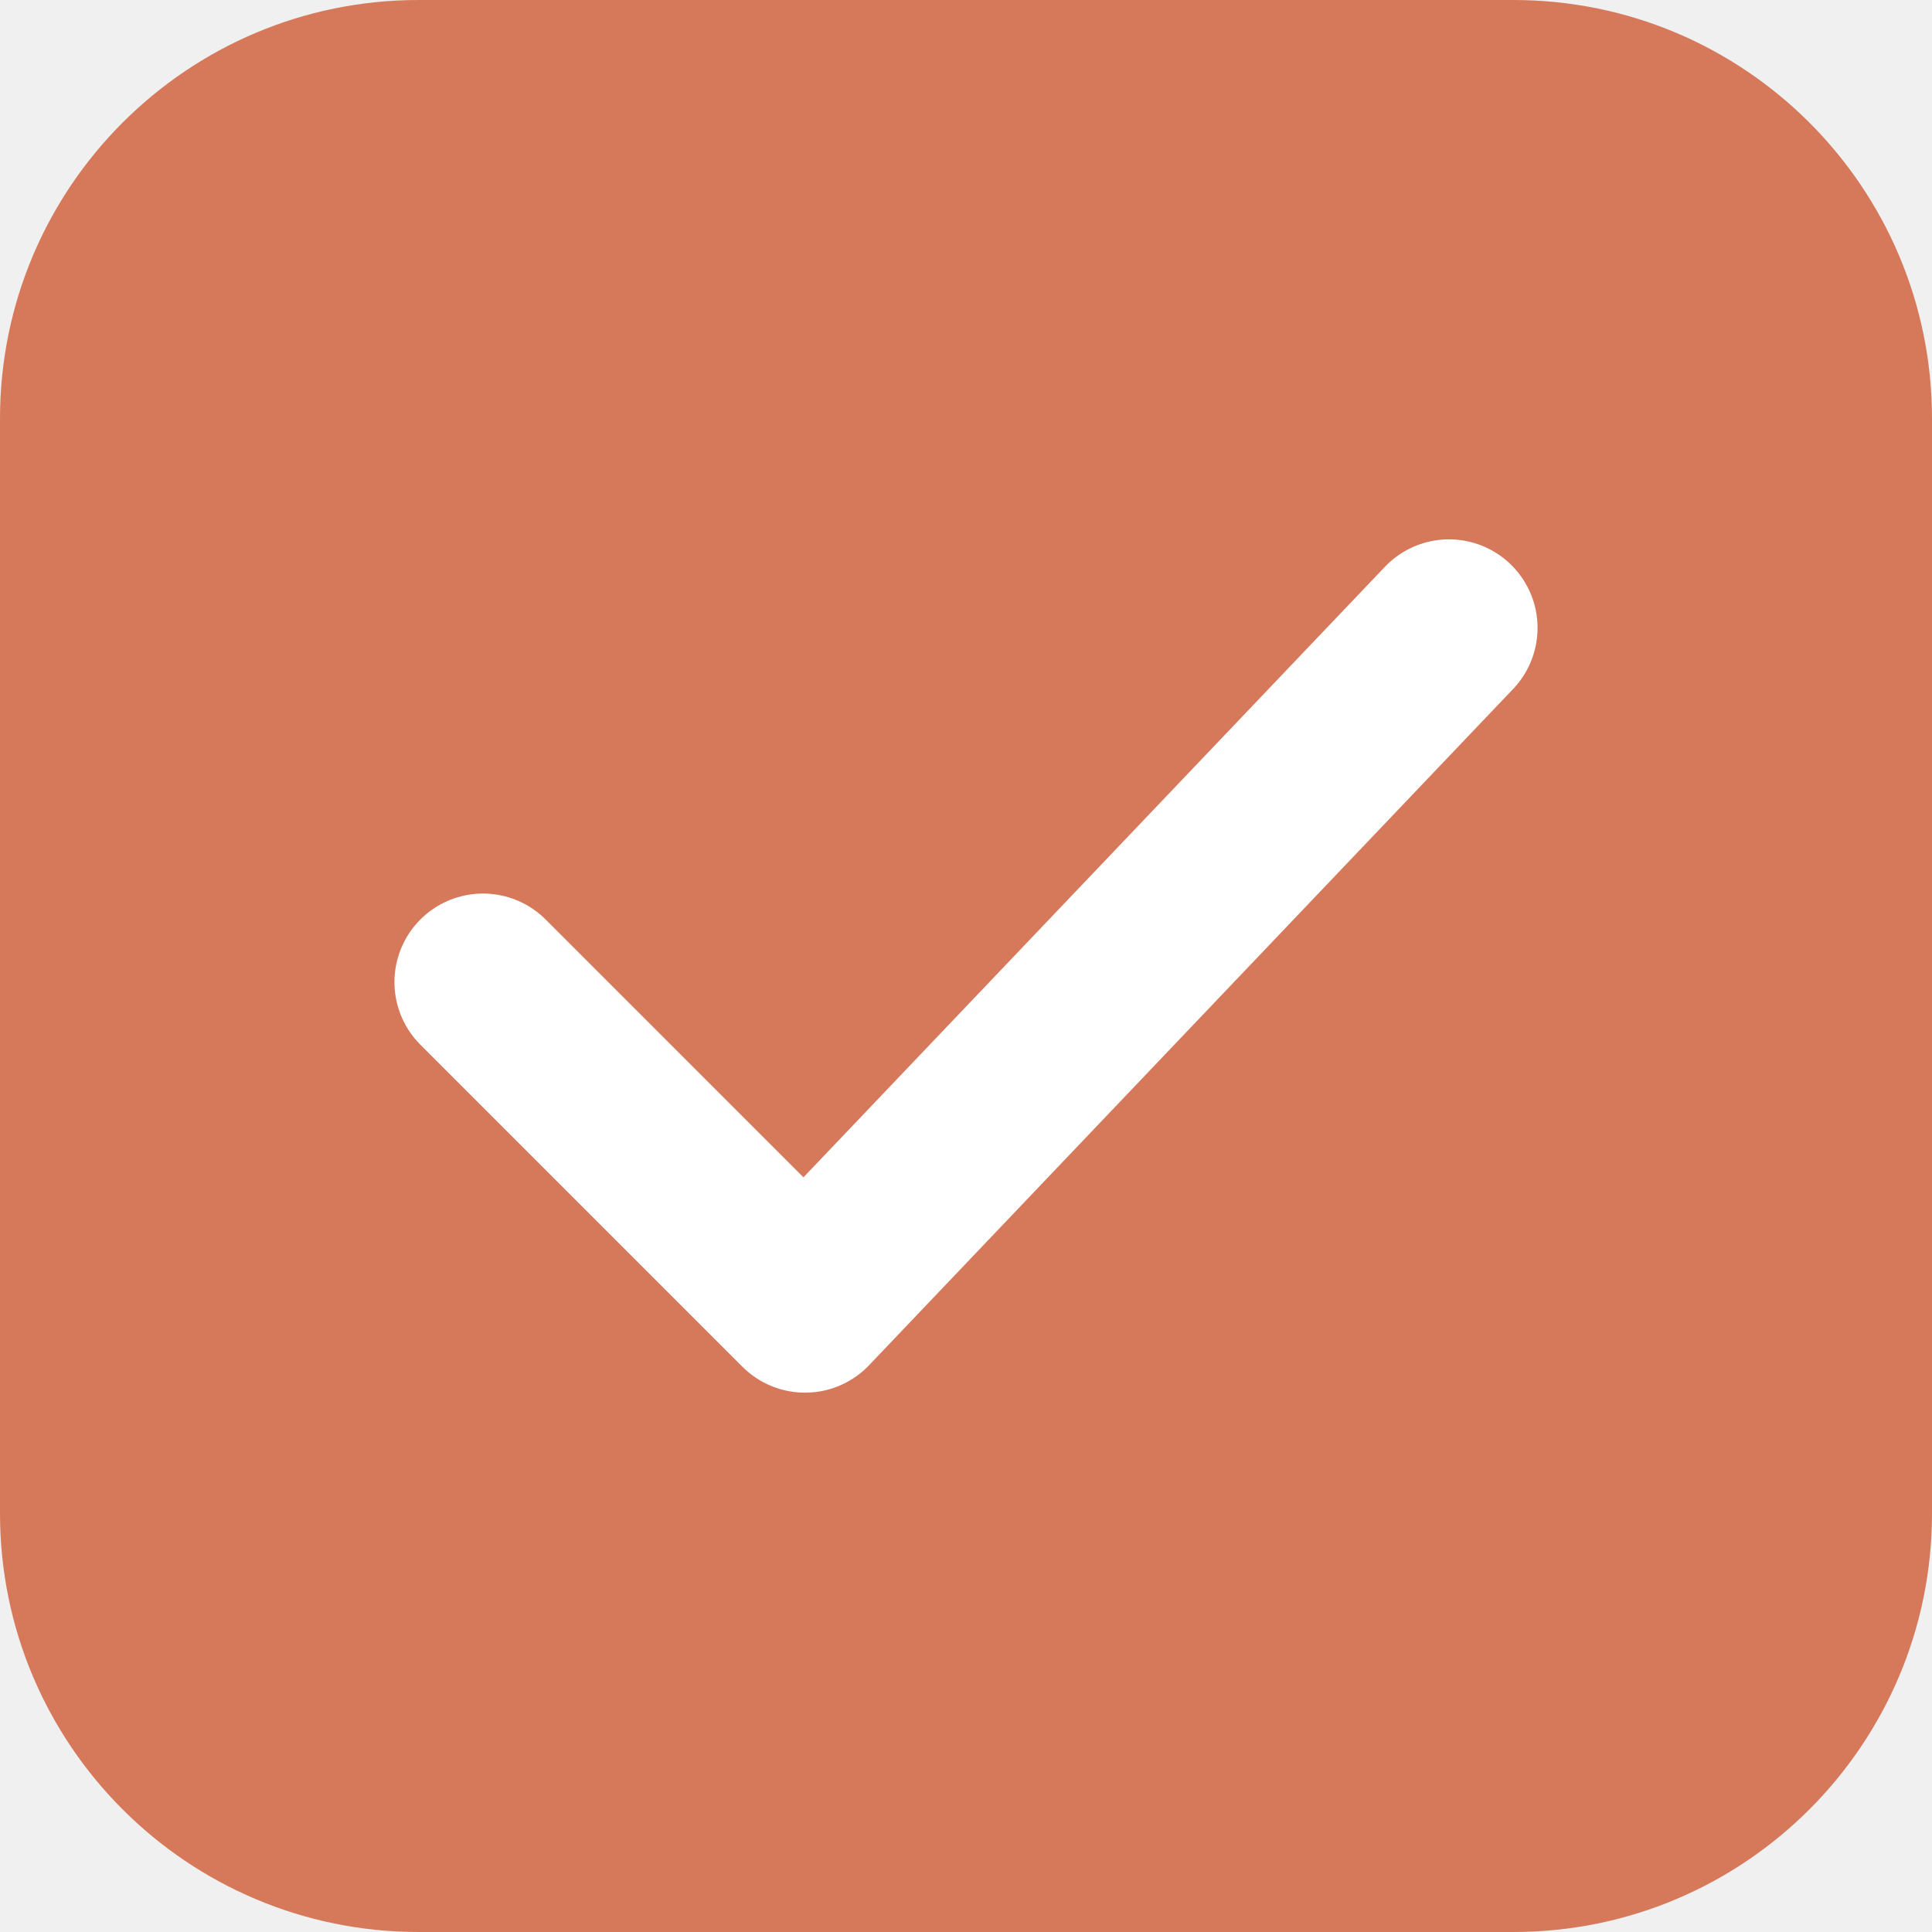
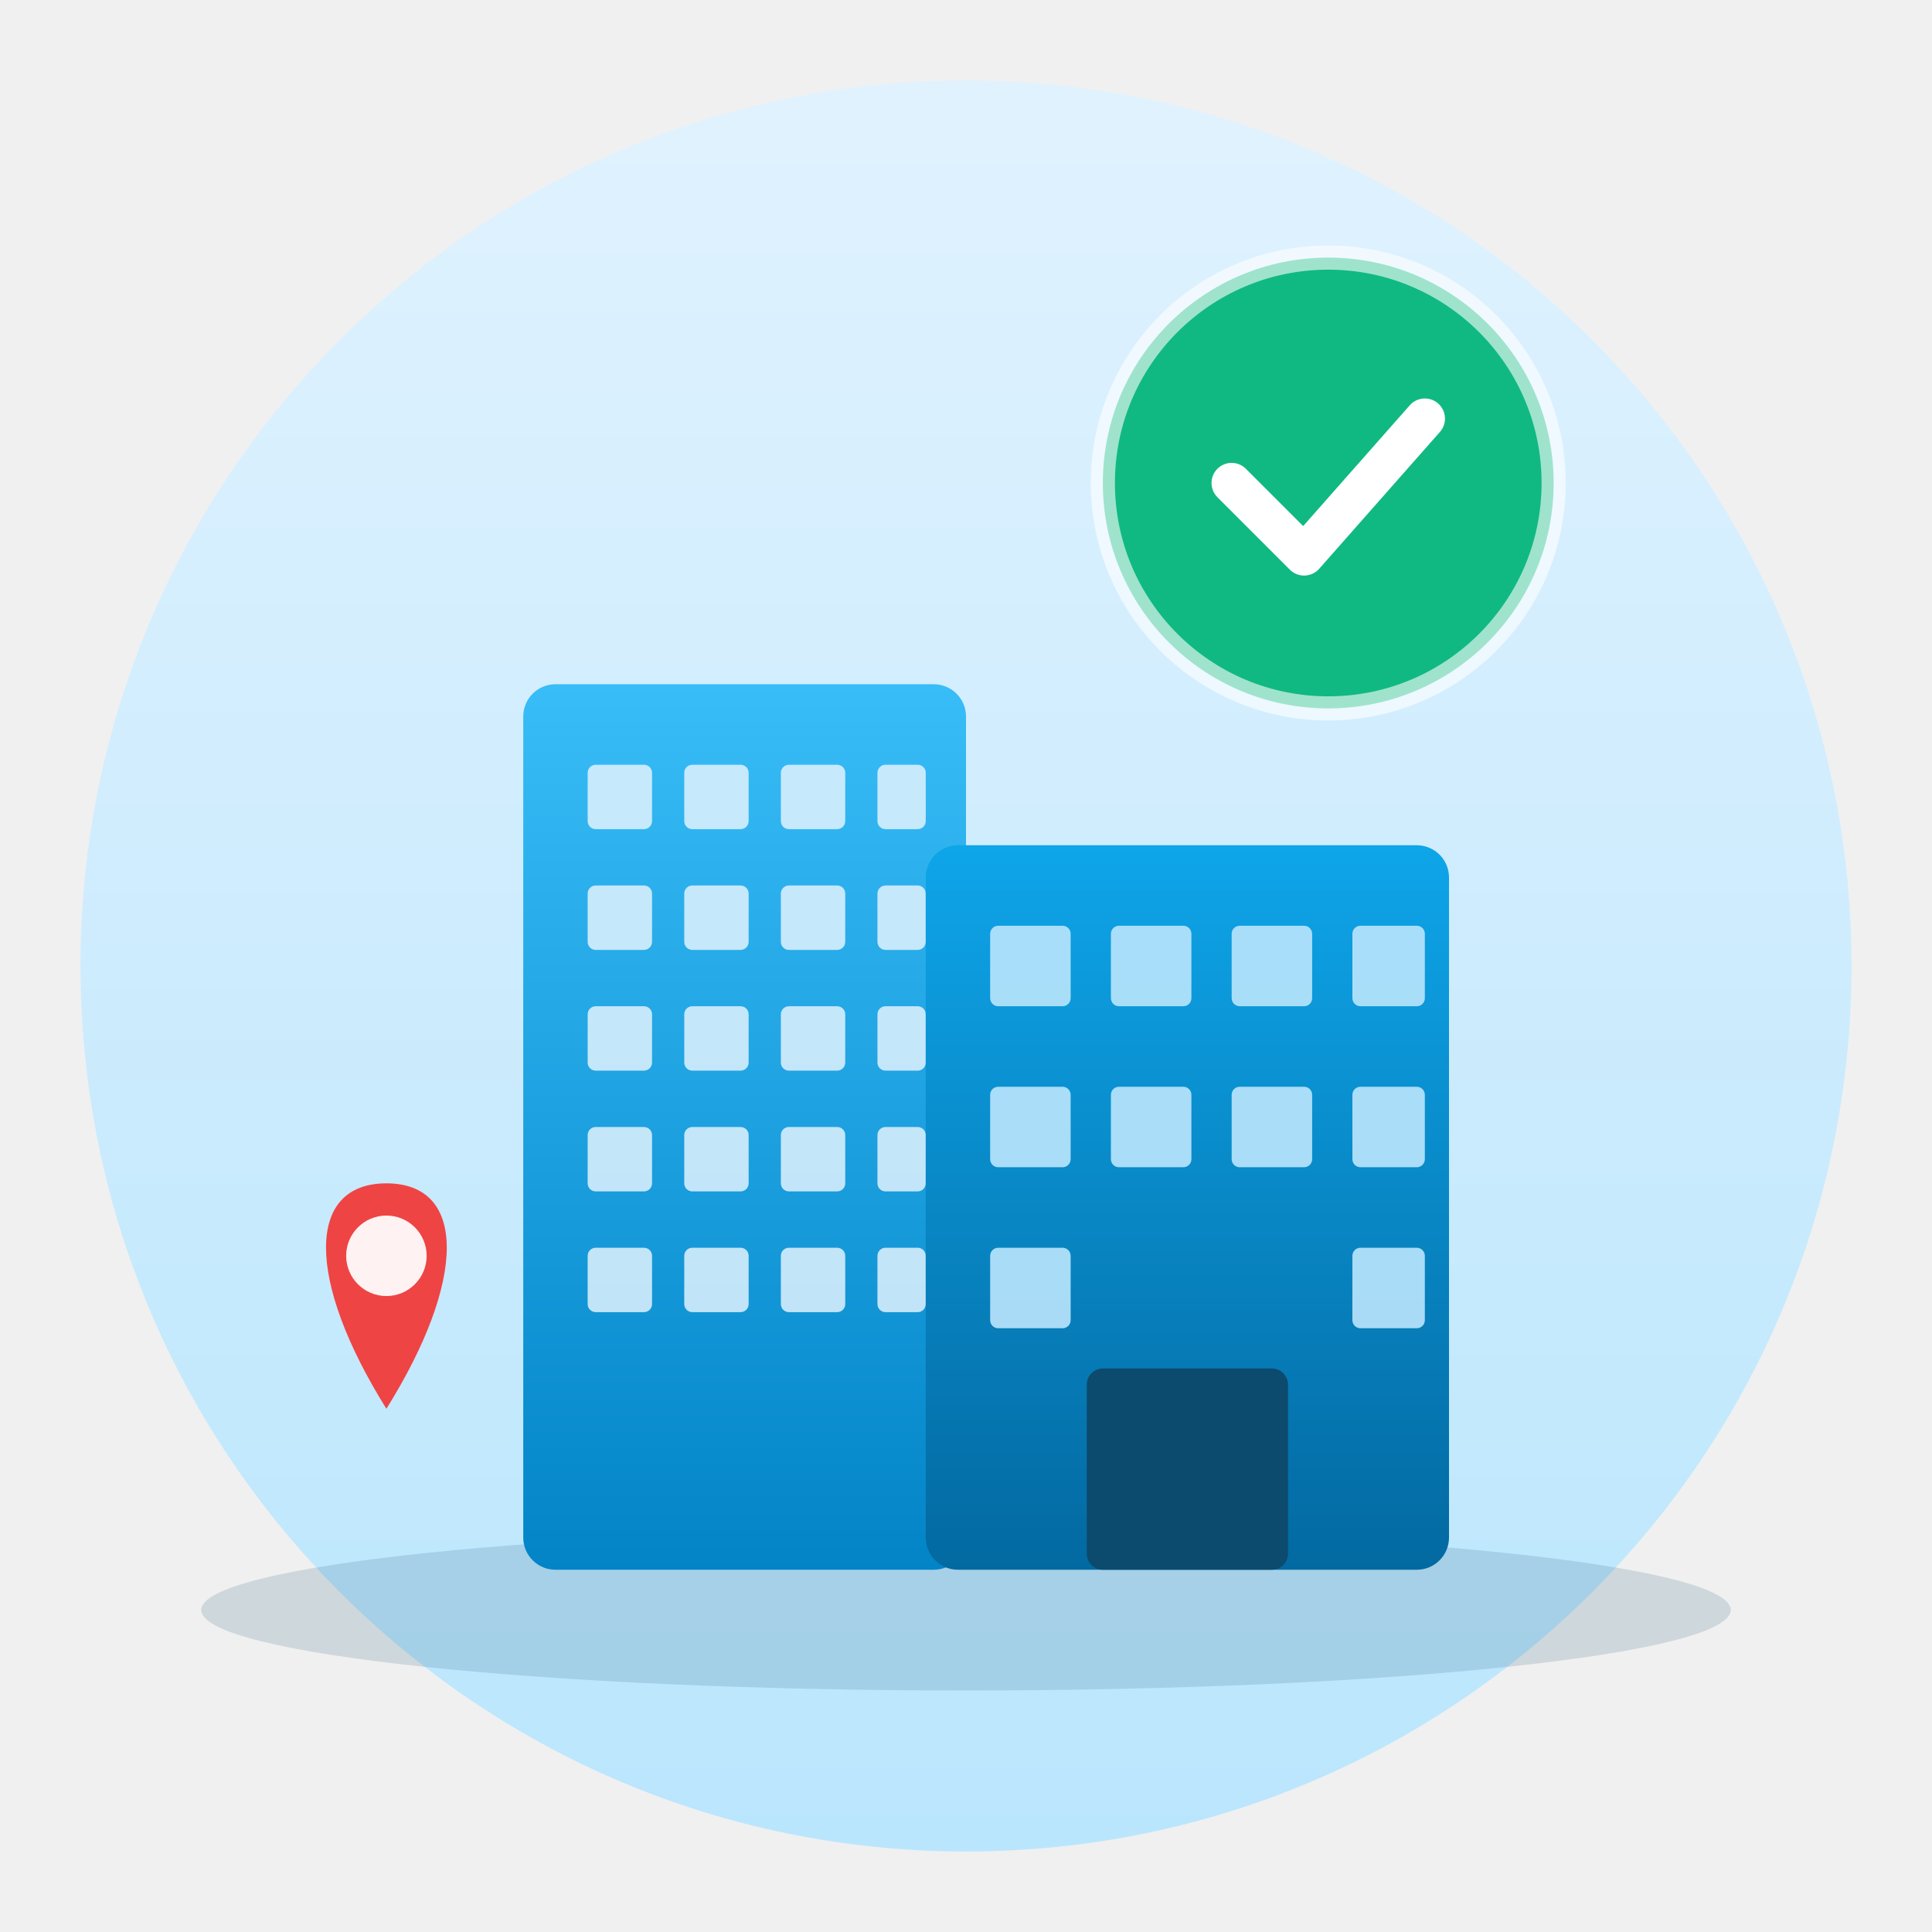
- <svg xmlns="http://www.w3.org/2000/svg" viewBox="0 0 240 240" role="img" aria-label="FirmaCzech">
-   <rect width="240" height="240" rx="52" fill="#d6795b" />
-   <polyline points="60,122 100,162 180,78" fill="none" stroke="white" stroke-width="22" stroke-linecap="round" stroke-linejoin="round" />
+ <svg xmlns="http://www.w3.org/2000/svg" viewBox="0 0 240 240" role="img" aria-label="Ilustrace ověřování firmy">
+   <defs>
+     <linearGradient id="sky" x1="0" y1="0" x2="0" y2="1">
+       <stop offset="0%" stop-color="#e0f2fe" />
+       <stop offset="100%" stop-color="#bae6fd" />
+     </linearGradient>
+     <linearGradient id="building" x1="0" y1="0" x2="0" y2="1">
+       <stop offset="0%" stop-color="#0ea5e9" />
+       <stop offset="100%" stop-color="#0369a1" />
+     </linearGradient>
+     <linearGradient id="building2" x1="0" y1="0" x2="0" y2="1">
+       <stop offset="0%" stop-color="#38bdf8" />
+       <stop offset="100%" stop-color="#0284c7" />
+     </linearGradient>
+   </defs>
+   <circle cx="120" cy="120" r="110" fill="url(#sky)" />
+   <ellipse cx="120" cy="200" rx="95" ry="10" fill="#0c4a6e" opacity="0.15" />
+   <rect x="65" y="85" width="55" height="110" rx="4" fill="url(#building2)" />
+   <g fill="#e0f2fe" opacity="0.85">
+     <rect x="73" y="95" width="8" height="8" rx="1" />
+     <rect x="85" y="95" width="8" height="8" rx="1" />
+     <rect x="97" y="95" width="8" height="8" rx="1" />
+     <rect x="109" y="95" width="6" height="8" rx="1" />
+     <rect x="73" y="110" width="8" height="8" rx="1" />
+     <rect x="85" y="110" width="8" height="8" rx="1" />
+     <rect x="97" y="110" width="8" height="8" rx="1" />
+     <rect x="109" y="110" width="6" height="8" rx="1" />
+     <rect x="73" y="125" width="8" height="8" rx="1" />
+     <rect x="85" y="125" width="8" height="8" rx="1" />
+     <rect x="97" y="125" width="8" height="8" rx="1" />
+     <rect x="109" y="125" width="6" height="8" rx="1" />
+     <rect x="73" y="140" width="8" height="8" rx="1" />
+     <rect x="85" y="140" width="8" height="8" rx="1" />
+     <rect x="97" y="140" width="8" height="8" rx="1" />
+     <rect x="109" y="140" width="6" height="8" rx="1" />
+     <rect x="73" y="155" width="8" height="8" rx="1" />
+     <rect x="85" y="155" width="8" height="8" rx="1" />
+     <rect x="97" y="155" width="8" height="8" rx="1" />
+     <rect x="109" y="155" width="6" height="8" rx="1" />
+   </g>
+   <rect x="115" y="105" width="65" height="90" rx="4" fill="url(#building)" />
+   <rect x="135" y="170" width="25" height="25" rx="2" fill="#0c4a6e" />
+   <g fill="#bae6fd" opacity="0.9">
+     <rect x="123" y="115" width="10" height="10" rx="1" />
+     <rect x="138" y="115" width="10" height="10" rx="1" />
+     <rect x="153" y="115" width="10" height="10" rx="1" />
+     <rect x="168" y="115" width="9" height="10" rx="1" />
+     <rect x="123" y="135" width="10" height="10" rx="1" />
+     <rect x="138" y="135" width="10" height="10" rx="1" />
+     <rect x="153" y="135" width="10" height="10" rx="1" />
+     <rect x="168" y="135" width="9" height="10" rx="1" />
+     <rect x="123" y="155" width="10" height="10" rx="1" />
+     <rect x="168" y="155" width="9" height="10" rx="1" />
+   </g>
+   <g transform="translate(165, 60)">
+     <circle r="28" fill="#10b981" />
+     <circle r="28" fill="none" stroke="#ffffff" stroke-width="3" opacity="0.6" />
+     <path d="M -12 0 L -3 9 L 12 -8" fill="none" stroke="#ffffff" stroke-width="5" stroke-linecap="round" stroke-linejoin="round" />
+   </g>
+   <g transform="translate(48, 175)">
+     <path d="M 0 0 C -10 -16 -10 -28 0 -28 C 10 -28 10 -16 0 0 Z" fill="#ef4444" />
+     <circle cx="0" cy="-19" r="5" fill="#fef2f2" />
+   </g>
</svg>
